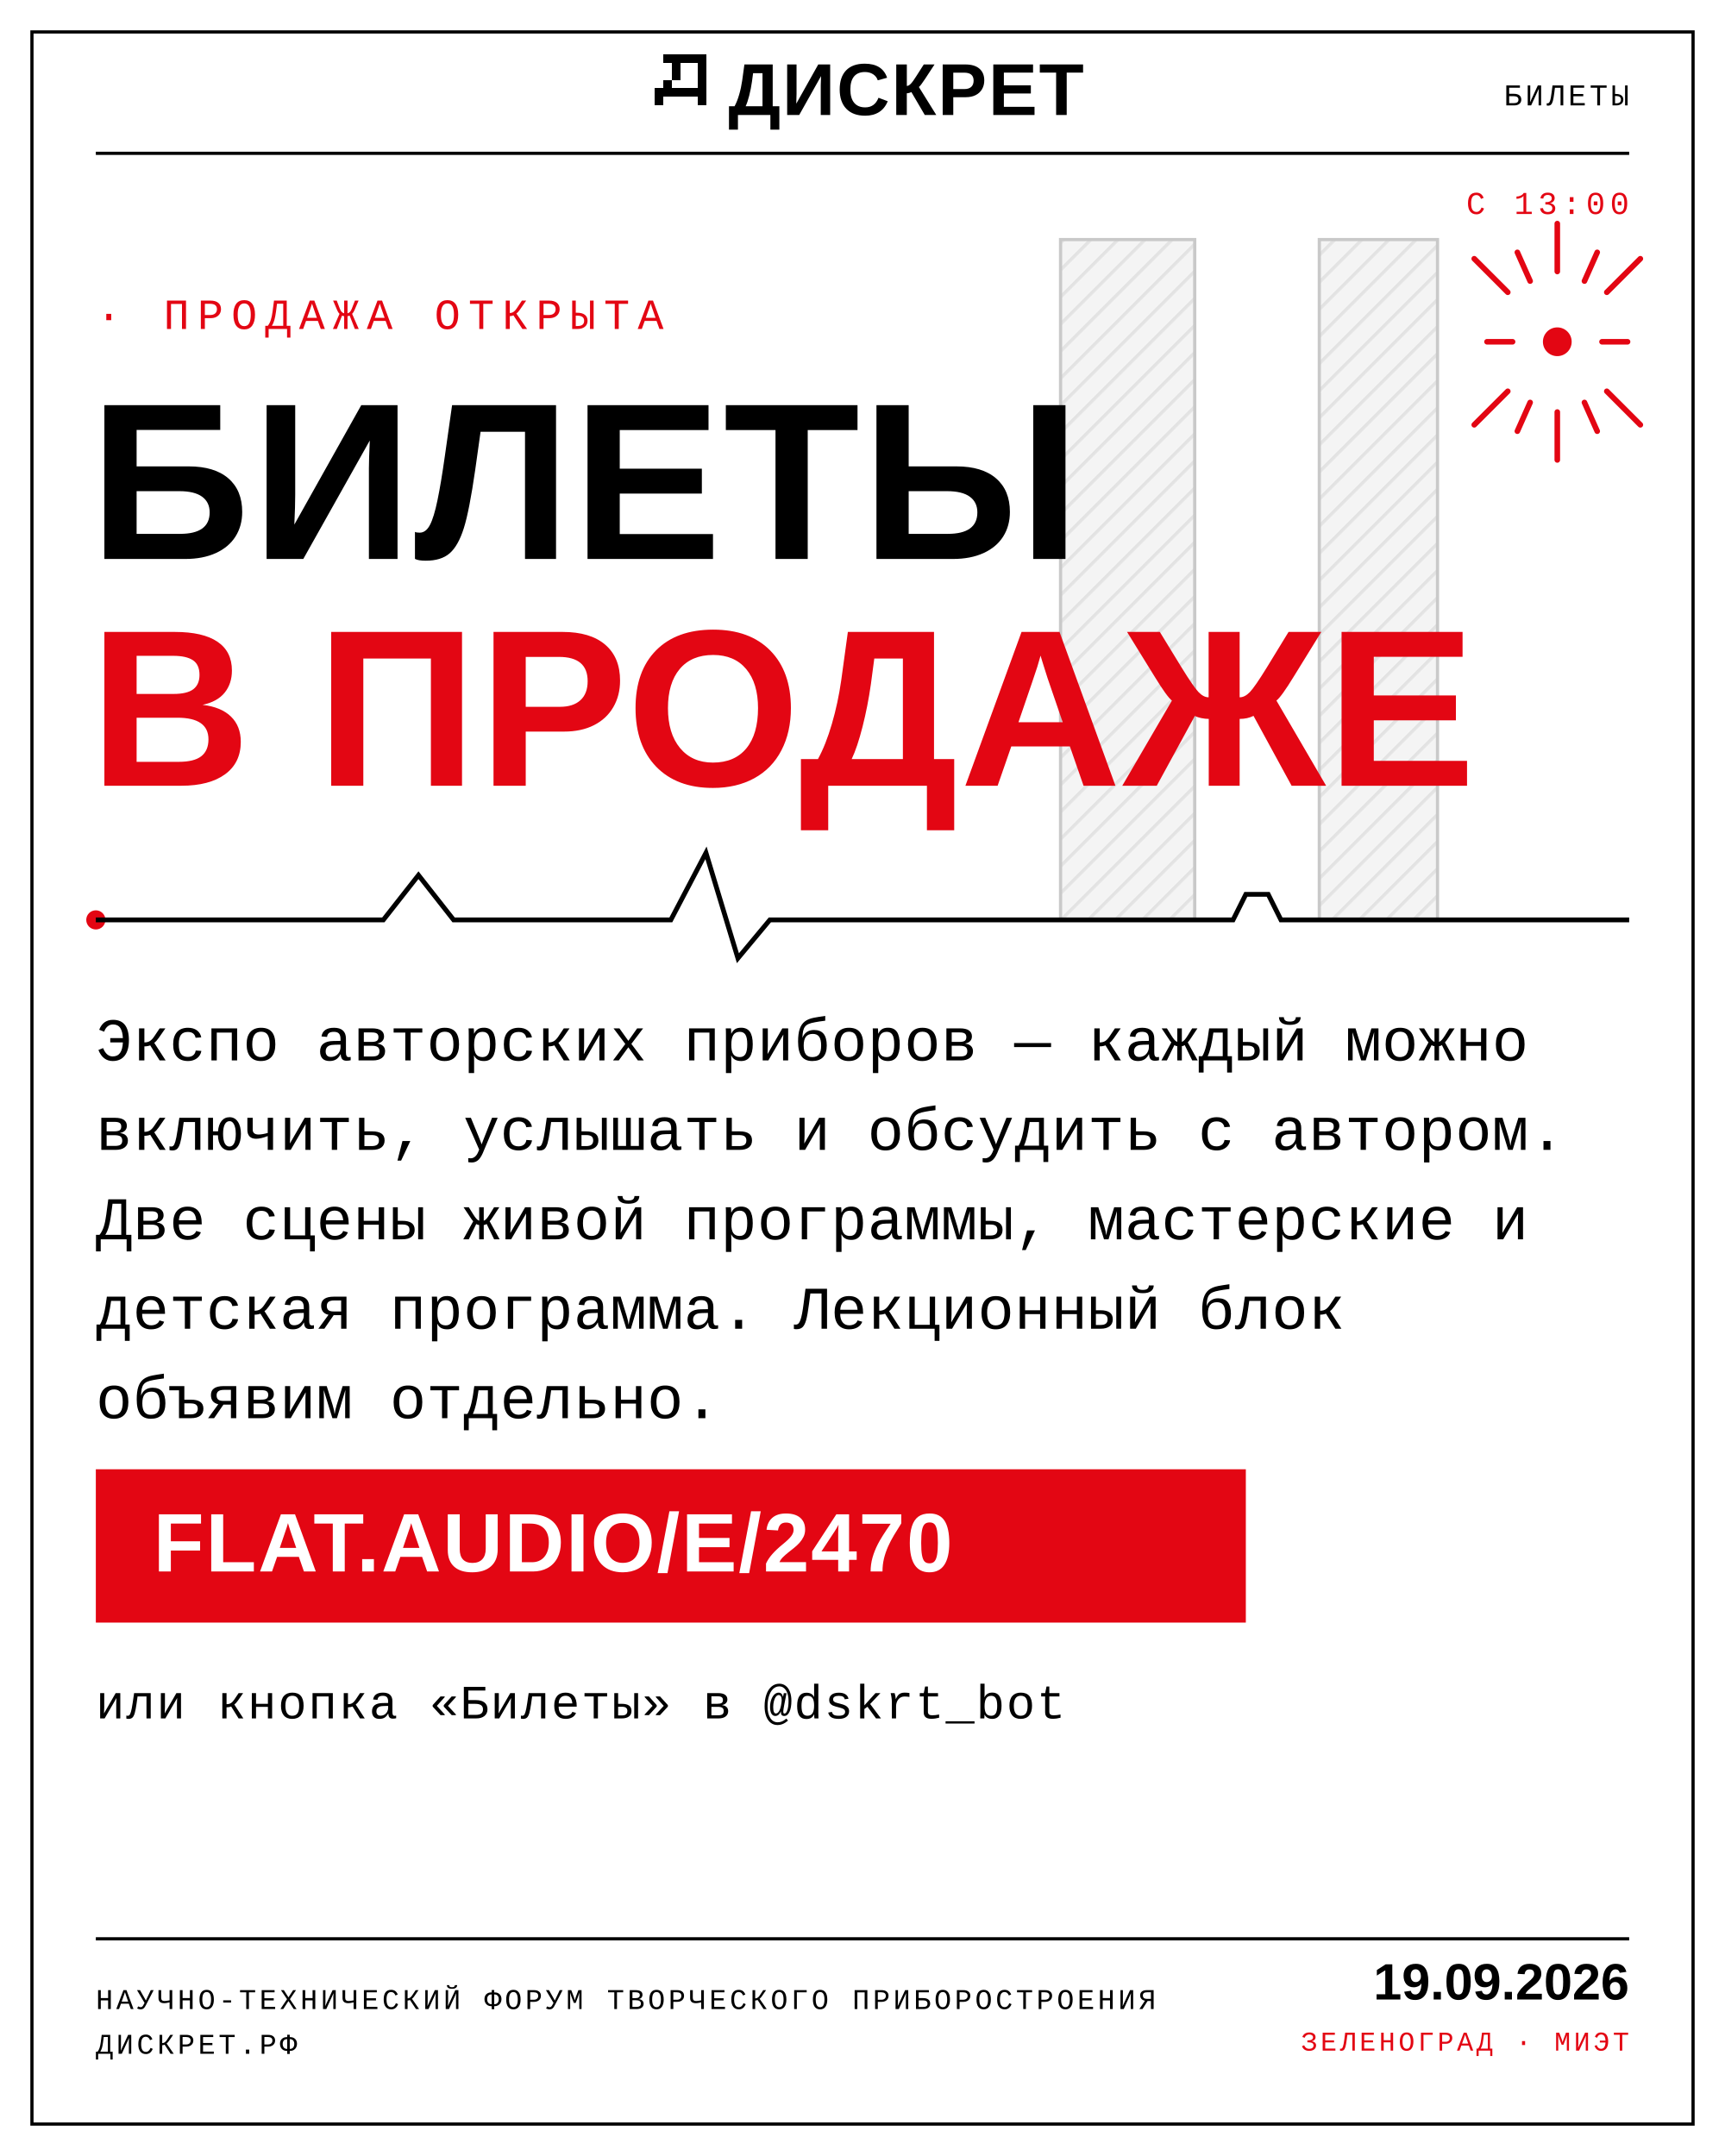
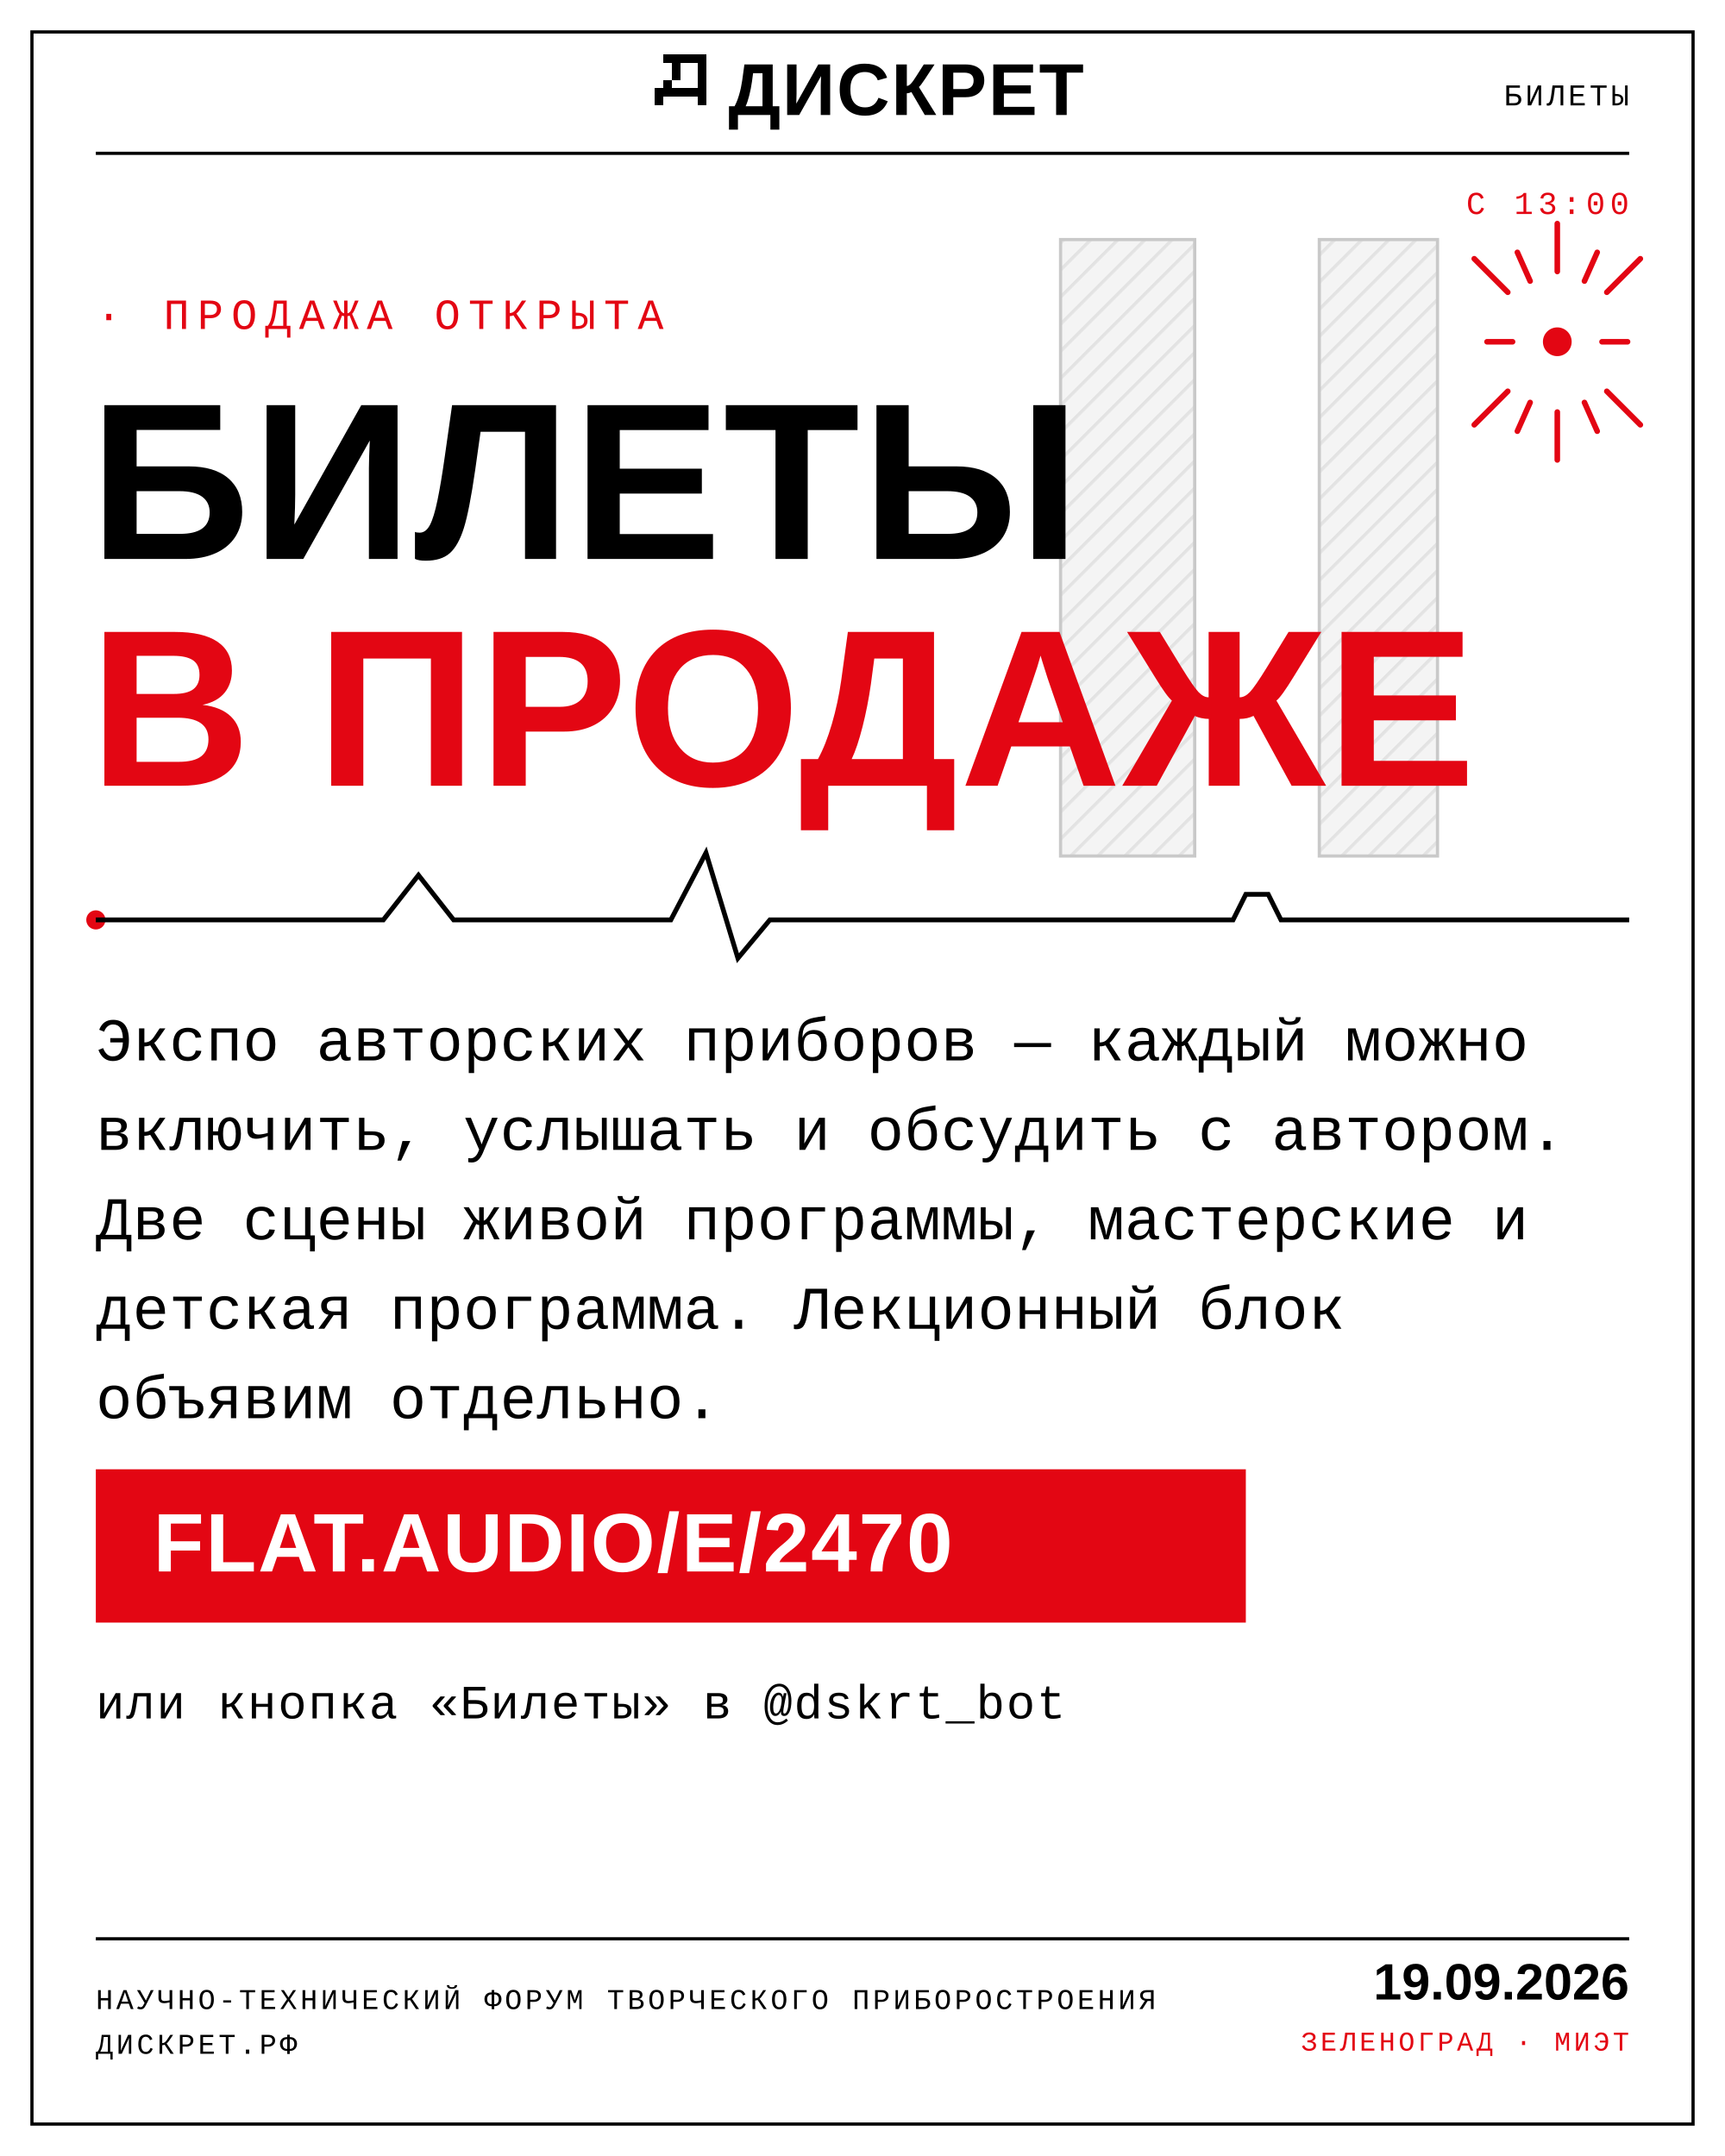
<svg xmlns="http://www.w3.org/2000/svg" width="1080" height="1350" viewBox="0 0 1080 1350" fill="none" font-family="'Arial Narrow','Helvetica Neue',Arial,sans-serif">
  <defs>
    <g id="logoD" shape-rendering="crispEdges" transform="scale(0.66667)">
      <rect x="10" y="0" width="2" height="12" />
      <rect x="2" y="0" width="8" height="2" />
      <rect x="4" y="2" width="2" height="4" />
      <rect x="2" y="6" width="2" height="2" />
      <rect x="0" y="8" width="12" height="2" />
      <rect x="0" y="10" width="2" height="2" />
    </g>
    <pattern id="th" width="12" height="12" patternTransform="rotate(45)" patternUnits="userSpaceOnUse">
      <rect width="12" height="12" fill="#f4f4f4" />
      <line x1="0" y1="0" x2="0" y2="12" stroke="#e3e3e3" stroke-width="4" />
    </pattern>
  </defs>
  <rect width="1080" height="1350" fill="#FFFFFF" />
  <rect x="20" y="20" width="1040" height="1310" fill="none" stroke="#000" stroke-width="2" />
  <use href="#logoD" fill="#000" transform="translate(410,34) scale(4.0)" />
  <text x="456" y="72" font-weight="800" font-size="46" letter-spacing="1" fill="#000">ДИСКРЕТ</text>
  <text x="1020" y="66" text-anchor="end" font-family="'Courier New',monospace" font-size="19" letter-spacing="2" fill="#000">БИЛЕТЫ</text>
  <line x1="60" y1="96" x2="1020" y2="96" stroke="#000" stroke-width="2" />
  <text x="1020" y="134" text-anchor="end" font-family="'Courier New',monospace" font-size="20" letter-spacing="3" fill="#E30613">С 13:00</text>
  <g stroke="#c9c9c9" stroke-width="2">
-     <rect x="664" y="150" width="84" height="426" fill="url(#th)" />
-     <rect x="826" y="150" width="74" height="426" fill="url(#th)" />
+     <rect x="664" y="150" width="84" height="386" fill="url(#th)" />
+     <rect x="826" y="150" width="74" height="386" fill="url(#th)" />
  </g>
  <g stroke="#E30613" stroke-width="3.5" stroke-linecap="round">
    <line x1="975" y1="170" x2="975" y2="140" />
    <line x1="975" y1="258" x2="975" y2="288" />
    <line x1="931" y1="214" x2="947" y2="214" />
    <line x1="1003" y1="214" x2="1019" y2="214" />
    <line x1="944" y1="183" x2="923" y2="162" />
    <line x1="1006" y1="183" x2="1027" y2="162" />
    <line x1="944" y1="245" x2="923" y2="266" />
    <line x1="1006" y1="245" x2="1027" y2="266" />
    <line x1="958" y1="176" x2="950" y2="158" />
    <line x1="992" y1="176" x2="1000" y2="158" />
    <line x1="958" y1="252" x2="950" y2="270" />
    <line x1="992" y1="252" x2="1000" y2="270" />
  </g>
  <circle cx="975" cy="214" r="9" fill="#E30613" />
  <text x="60" y="206" font-family="'Courier New',monospace" font-size="27" letter-spacing="5" fill="#E30613">· ПРОДАЖА ОТКРЫТА</text>
  <text x="56" y="350" font-weight="800" font-size="140" letter-spacing="1" fill="#000">БИЛЕТЫ</text>
  <text x="56" y="492" font-weight="800" font-size="140" letter-spacing="1" fill="#E30613">В ПРОДАЖЕ</text>
  <circle cx="60" cy="576" r="6" fill="#E30613" />
  <polyline points="60,576 240,576 262,548 284,576 420,576 442,534 462,600 482,576 772,576 780,560 794,560 802,576 1020,576" fill="none" stroke="#000" stroke-width="3" />
  <text x="60" y="664" font-family="'Courier New',monospace" font-size="38" letter-spacing="0.2" fill="#000">Экспо авторских приборов — каждый можно</text>
  <text x="60" y="720" font-family="'Courier New',monospace" font-size="38" letter-spacing="0.2" fill="#000">включить, услышать и обсудить с автором.</text>
  <text x="60" y="776" font-family="'Courier New',monospace" font-size="38" letter-spacing="0.2" fill="#000">Две сцены живой программы, мастерские и</text>
  <text x="60" y="832" font-family="'Courier New',monospace" font-size="38" letter-spacing="0.2" fill="#000">детская программа. Лекционный блок</text>
  <text x="60" y="888" font-family="'Courier New',monospace" font-size="38" letter-spacing="0.2" fill="#000">объявим отдельно.</text>
  <rect x="60" y="920" width="720" height="96" fill="#E30613" />
  <text x="96" y="984" font-weight="800" font-size="52" letter-spacing="1" fill="#FFF">FLAT.AUDIO/E/2470</text>
  <text x="60" y="1076" font-family="'Courier New',monospace" font-size="30" letter-spacing="1" fill="#000">или кнопка «Билеты» в @dskrt_bot</text>
  <line x1="60" y1="1214" x2="1020" y2="1214" stroke="#000" stroke-width="2" />
  <text x="60" y="1258" font-family="'Courier New',monospace" font-size="18" letter-spacing="2" fill="#000">НАУЧНО-ТЕХНИЧЕСКИЙ ФОРУМ ТВОРЧЕСКОГО ПРИБОРОСТРОЕНИЯ</text>
  <text x="60" y="1286" font-family="'Courier New',monospace" font-size="18" letter-spacing="2" fill="#000">ДИСКРЕТ.РФ</text>
  <text x="1020" y="1252" text-anchor="end" font-weight="800" font-size="32" fill="#000">19.09.2026</text>
  <text x="1020" y="1284" text-anchor="end" font-family="'Courier New',monospace" font-size="17" letter-spacing="2" fill="#E30613">ЗЕЛЕНОГРАД · МИЭТ</text>
</svg>
